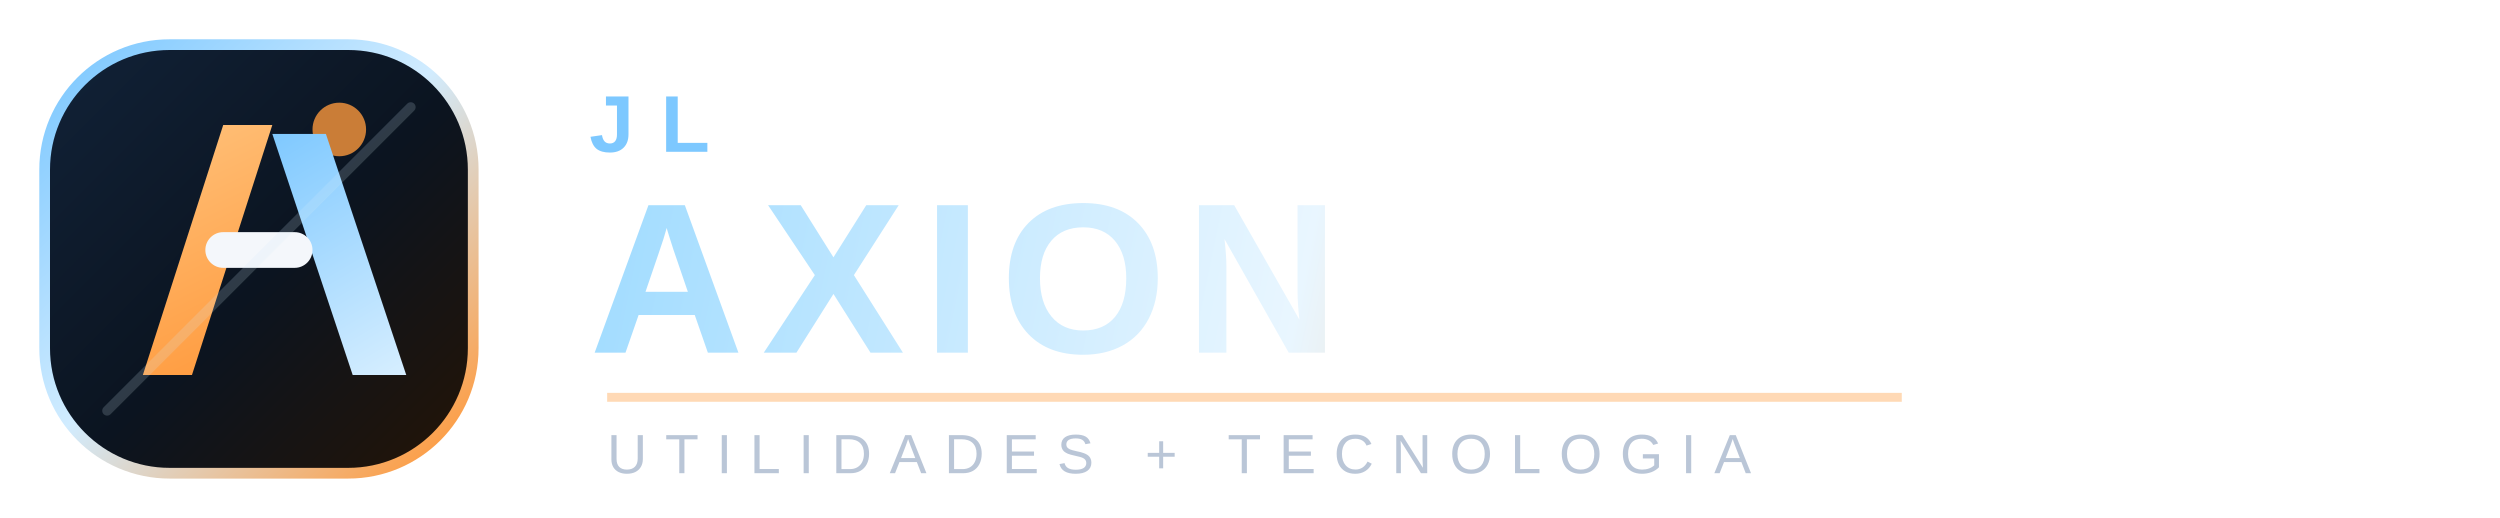
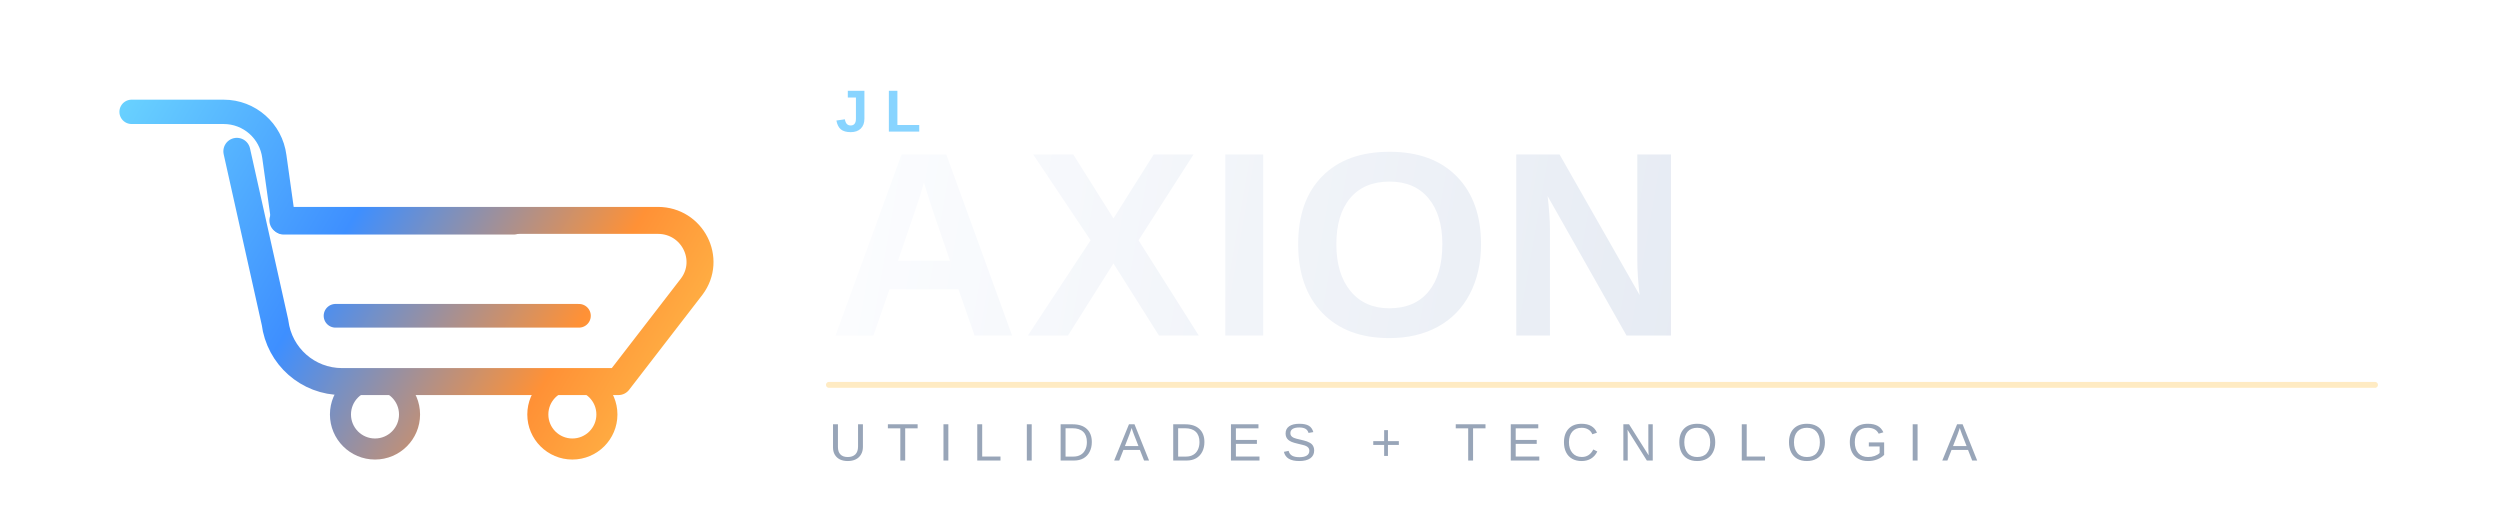
- <svg xmlns="http://www.w3.org/2000/svg" viewBox="0 0 560 116" fill="none">
+ <svg xmlns="http://www.w3.org/2000/svg" viewBox="0 0 760 160" fill="none">
  <defs>
-     <linearGradient id="panel" x1="12" y1="10" x2="108" y2="106" gradientUnits="userSpaceOnUse">
-       <stop stop-color="#112238" />
-       <stop offset=".52" stop-color="#0B1420" />
-       <stop offset="1" stop-color="#251404" />
+     <linearGradient id="axionCartStroke" x1="38" y1="28" x2="218" y2="134" gradientUnits="userSpaceOnUse">
+       <stop stop-color="#69D2FF" />
+       <stop offset=".38" stop-color="#3E8FFF" />
+       <stop offset=".74" stop-color="#FF9136" />
+       <stop offset="1" stop-color="#FFC64E" />
    </linearGradient>
-     <linearGradient id="outline" x1="14" y1="12" x2="102" y2="102" gradientUnits="userSpaceOnUse">
-       <stop stop-color="#7DC8FF" />
-       <stop offset=".48" stop-color="#D1ECFF" />
-       <stop offset="1" stop-color="#FF9A3D" />
-     </linearGradient>
-     <linearGradient id="beamLeft" x1="34" y1="28" x2="60" y2="82" gradientUnits="userSpaceOnUse">
-       <stop stop-color="#FFC17A" />
-       <stop offset="1" stop-color="#FF9A3D" />
-     </linearGradient>
-     <linearGradient id="beamRight" x1="58" y1="30" x2="90" y2="84" gradientUnits="userSpaceOnUse">
-       <stop stop-color="#7DC8FF" />
-       <stop offset="1" stop-color="#D6EEFF" />
-     </linearGradient>
-     <linearGradient id="word" x1="132" y1="34" x2="416" y2="92" gradientUnits="userSpaceOnUse">
-       <stop stop-color="#9FDBFF" />
-       <stop offset=".56" stop-color="#E9F6FF" />
-       <stop offset="1" stop-color="#FFAA57" />
+     <linearGradient id="axionWordFill" x1="254" y1="34" x2="642" y2="102" gradientUnits="userSpaceOnUse">
+       <stop stop-color="#FCFDFF" />
+       <stop offset=".68" stop-color="#E6EBF3" />
+       <stop offset="1" stop-color="#CBD3E0" />
    </linearGradient>
  </defs>
-   <rect x="10" y="10" width="96" height="96" rx="28" fill="url(#panel)" stroke="url(#outline)" stroke-width="2.4" />
-   <circle cx="76" cy="29" r="6" fill="#FF9A3D" fill-opacity=".78" />
-   <path d="M32 84 50 28h11L43 84H32Z" fill="url(#beamLeft)" />
-   <path d="M73 30 91 84H79L61 30h12Z" fill="url(#beamRight)" />
-   <rect x="46" y="52" width="24" height="8" rx="4" fill="#F4F7FB" />
-   <path d="M24 92 92 24" stroke="url(#outline)" stroke-opacity=".18" stroke-width="2.2" stroke-linecap="round" />
-   <text x="132" y="34" fill="#7DC8FF" font-family="Bahnschrift, Arial, sans-serif" font-size="18" font-weight="700" letter-spacing="6">JL</text>
-   <text x="132" y="79" fill="url(#word)" font-family="Arial Black, Bahnschrift, Arial, sans-serif" font-size="48" font-weight="700" letter-spacing="4">AXION</text>
-   <path d="M136 89H426" stroke="url(#outline)" stroke-opacity=".38" stroke-width="2" />
-   <text x="136" y="106" fill="#BAC6D7" font-family="Bahnschrift, Arial, sans-serif" font-size="12.4" letter-spacing="4">UTILIDADES + TECNOLOGIA</text>
+   <g>
+     <path d="M40 34h28c7.8 0 14.4 5.8 15.4 13.6l2.8 20h70" stroke="url(#axionCartStroke)" stroke-width="7.4" stroke-linecap="round" stroke-linejoin="round" />
+     <path d="M86 67h114c10.5 0 16.5 11.8 10.3 20.1L188 116H104c-10.4 0-19.1-7.7-20.4-18L72 46" stroke="url(#axionCartStroke)" stroke-width="8.2" stroke-linecap="round" stroke-linejoin="round" />
+     <path d="M102 96h74" stroke="url(#axionCartStroke)" stroke-width="7.2" stroke-linecap="round" />
+     <circle cx="114" cy="126" r="10.5" stroke="url(#axionCartStroke)" stroke-width="6.4" />
+     <circle cx="174" cy="126" r="10.5" stroke="url(#axionCartStroke)" stroke-width="6.4" />
+   </g>
+   <text x="254" y="40" fill="#88D4FF" font-family="Bahnschrift, Trebuchet MS, Arial, sans-serif" font-size="18" font-weight="700" letter-spacing="5">JL</text>
+   <text x="252" y="102" fill="url(#axionWordFill)" font-family="Arial Black, Bahnschrift, Arial, sans-serif" font-size="80" font-weight="900" letter-spacing="2">AXION</text>
+   <path d="M252 117H722" stroke="url(#axionCartStroke)" stroke-opacity=".34" stroke-width="1.8" stroke-linecap="round" />
+   <text x="252" y="140" fill="#98A5B8" font-family="Bahnschrift, Trebuchet MS, Arial, sans-serif" font-size="16" font-weight="400" letter-spacing="6">UTILIDADES + TECNOLOGIA</text>
</svg>
